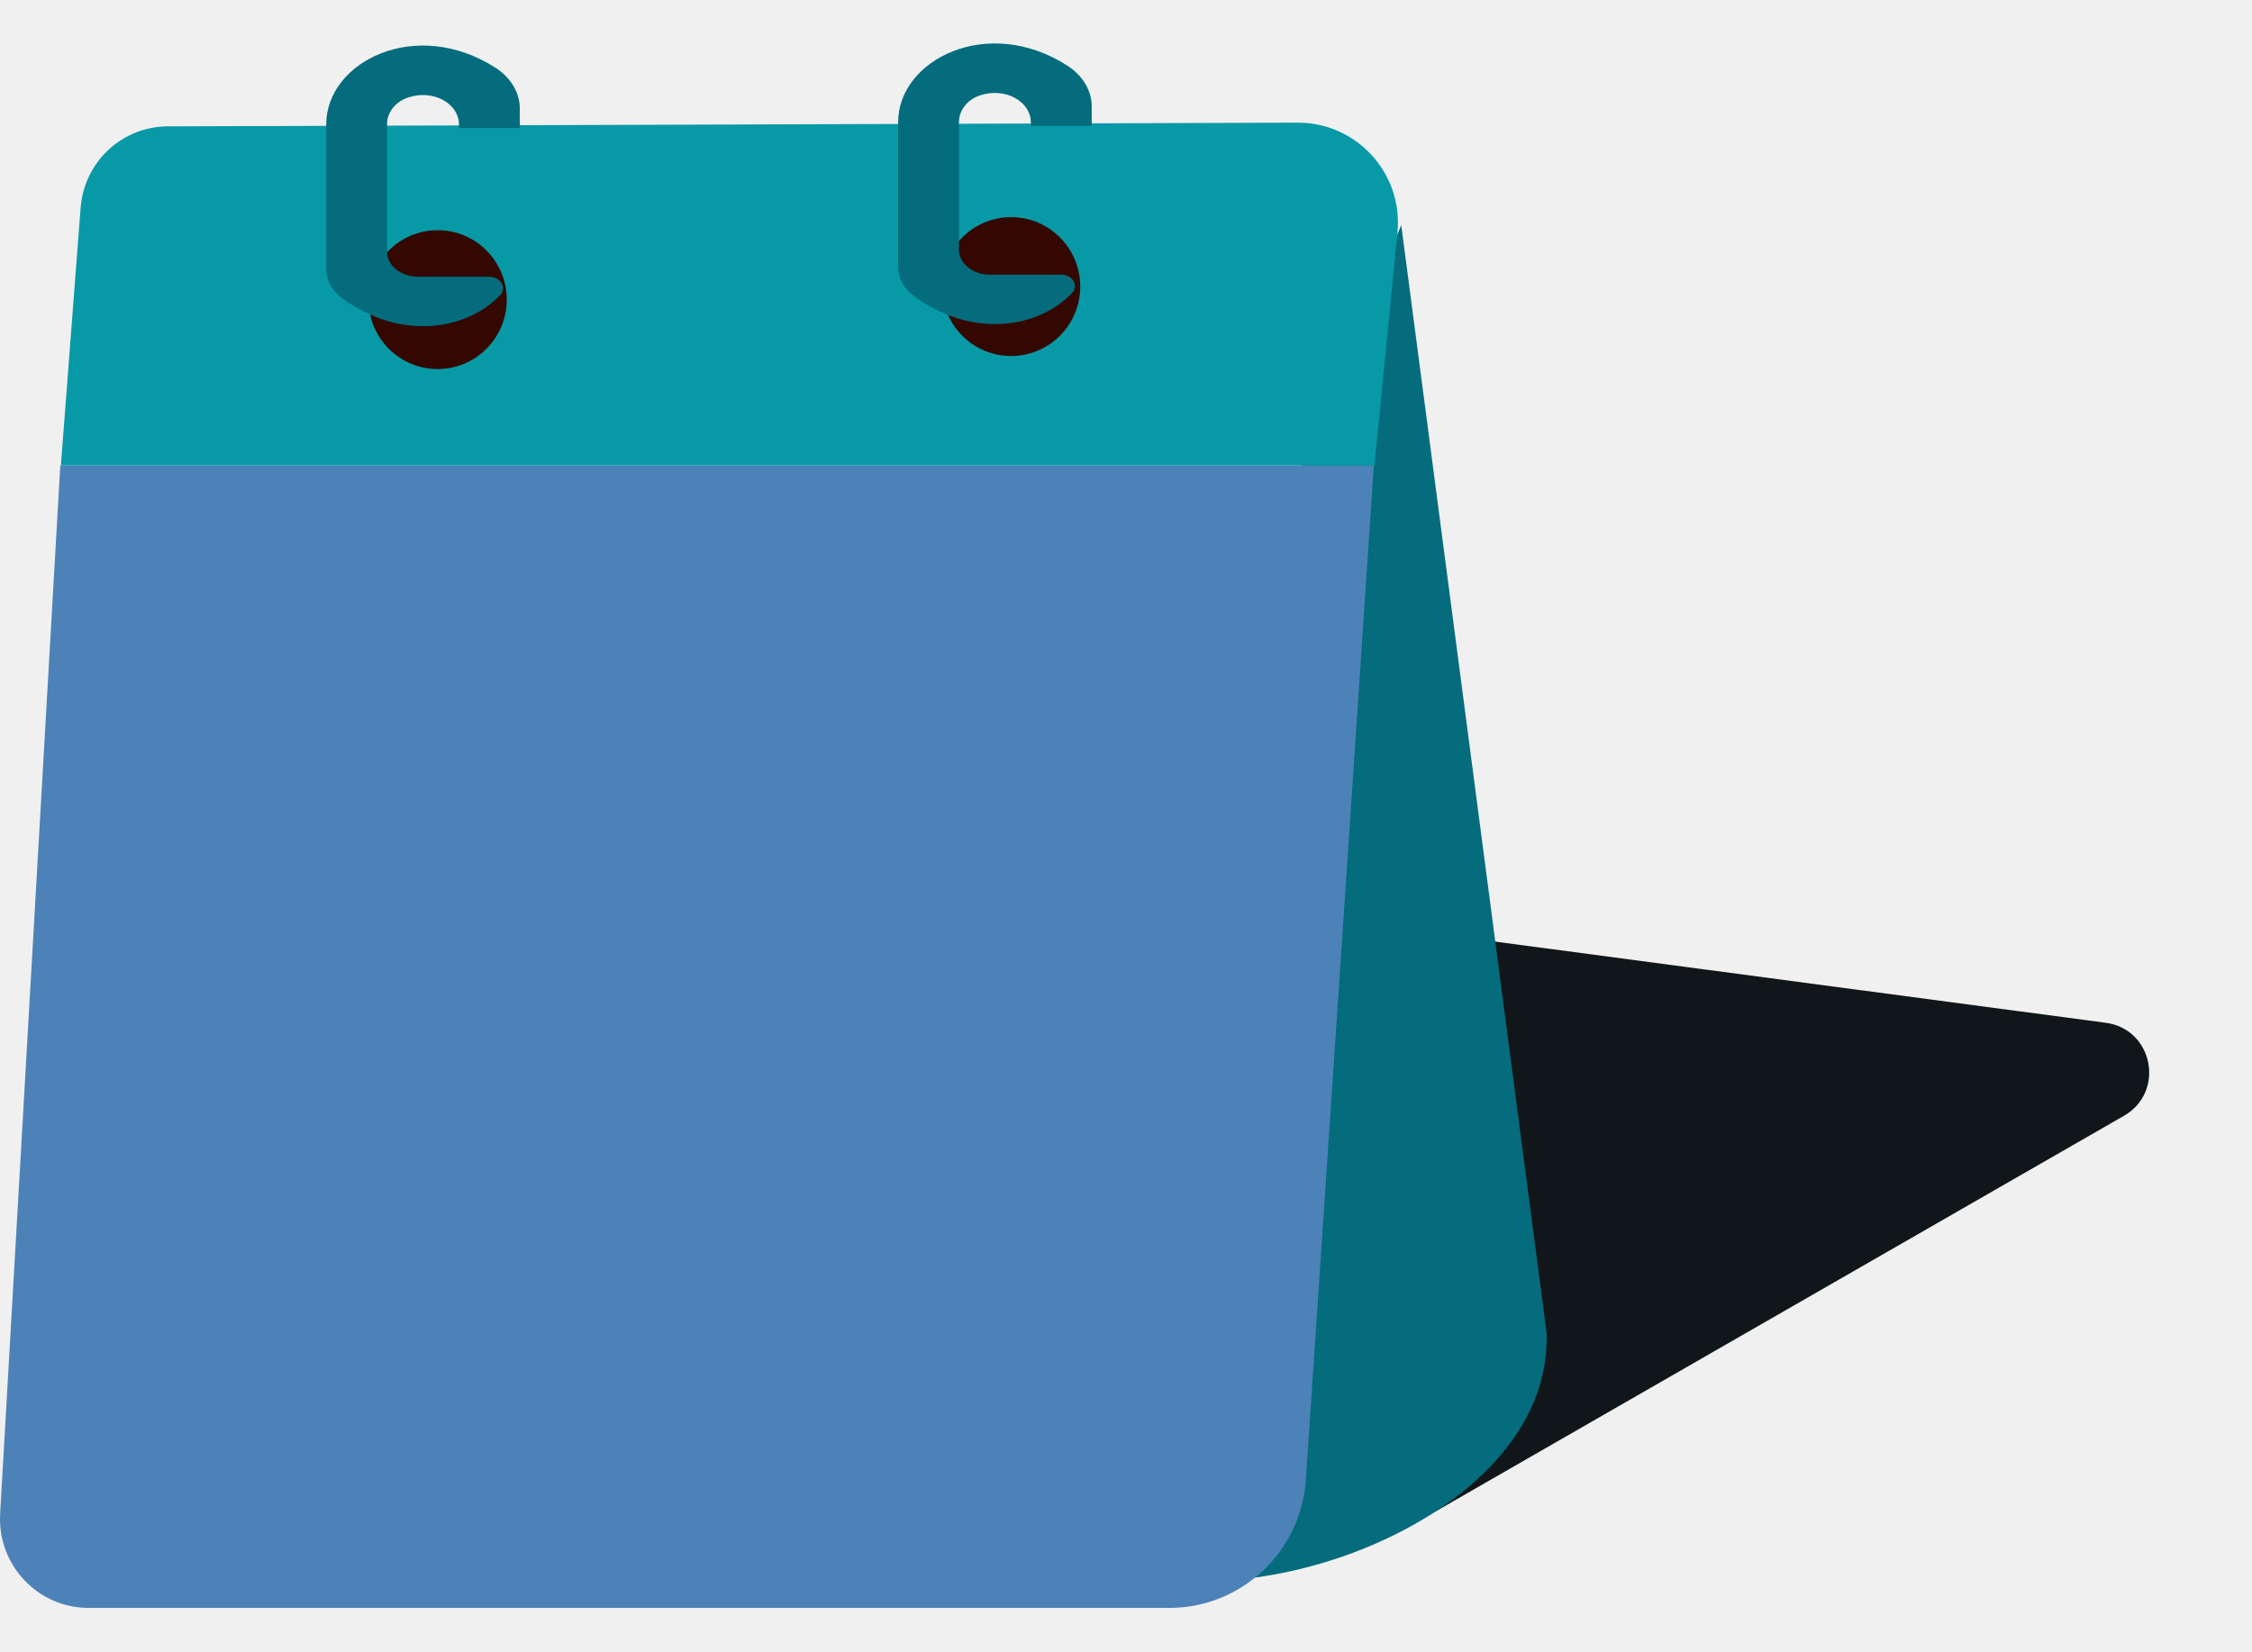
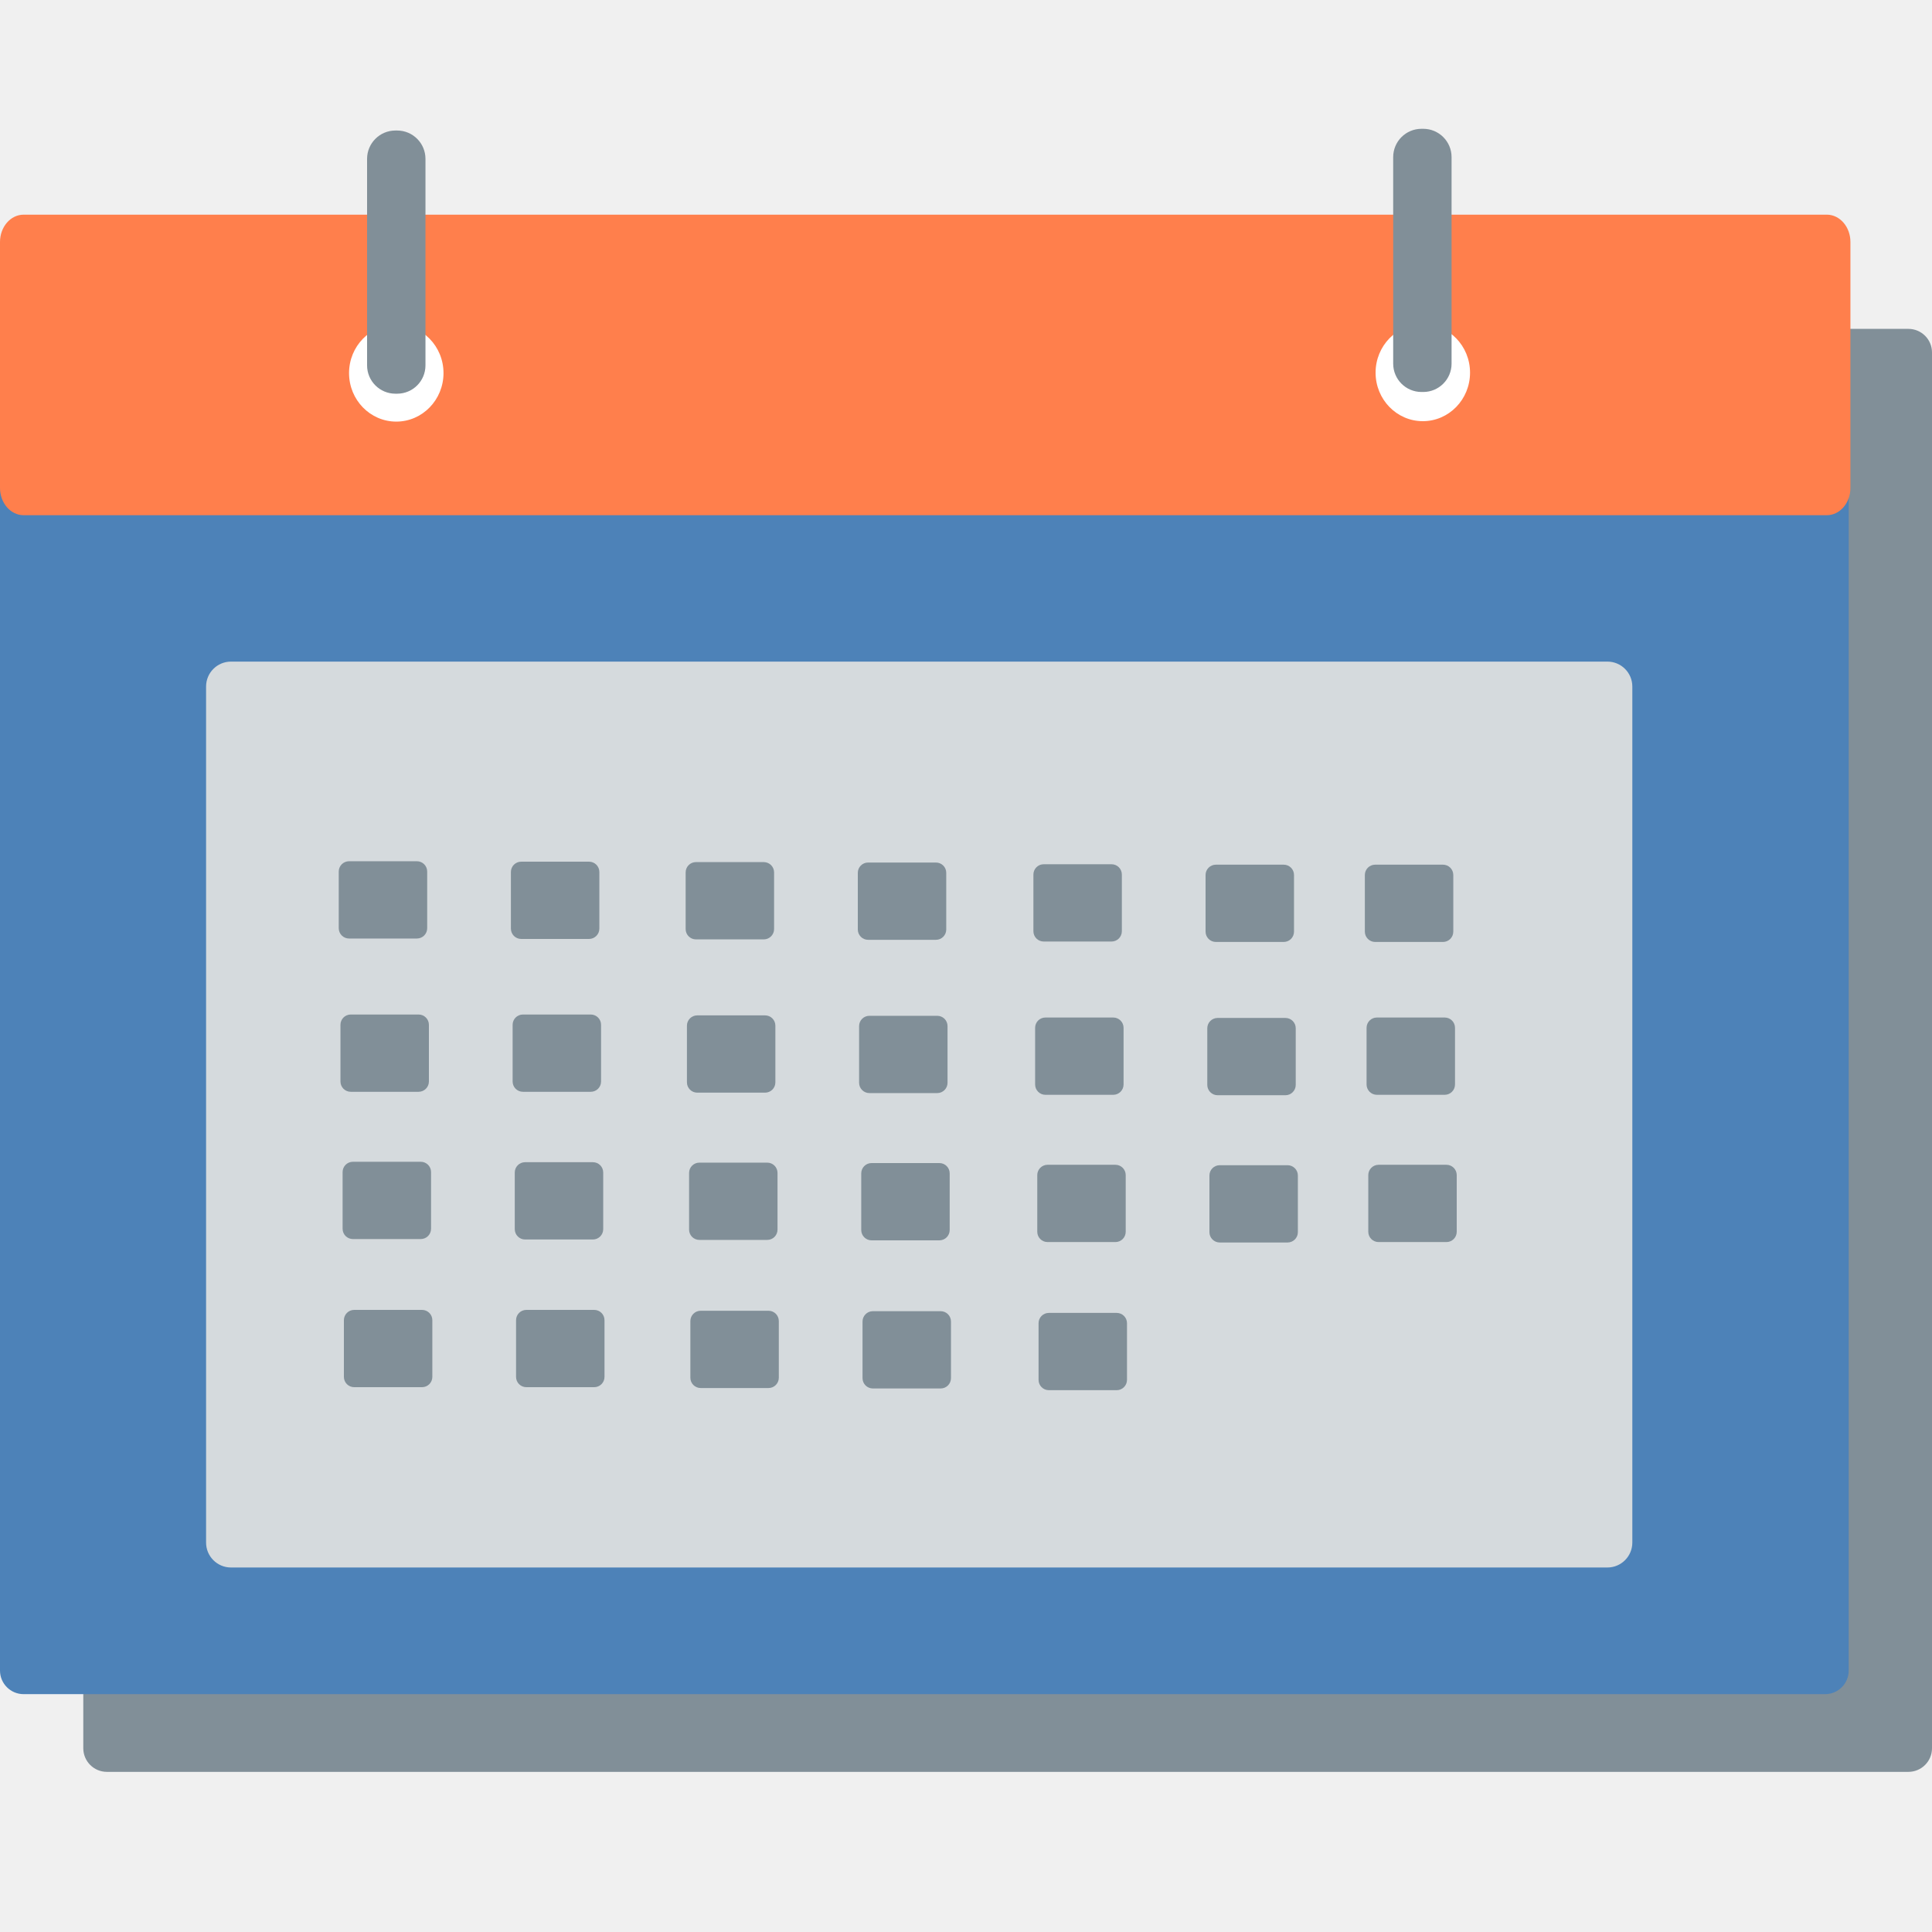
- <svg xmlns="http://www.w3.org/2000/svg" width="45" height="33" viewBox="0 0 45 33" fill="none">
-   <path d="M28.334 30.405L42.443 22.296C43.272 21.819 43.024 20.563 42.077 20.438L13.367 16.621L21.641 28.851C23.126 31.045 26.041 31.722 28.334 30.404V30.405Z" fill="#101619" />
-   <path d="M28 4.498L30.903 26.617C31.033 29.779 26.551 31.867 23.414 31.571L17.044 30.971L28 4.498Z" fill="#046C7C" />
-   <path d="M1.205 9.3L0.003 30.249C-0.056 31.27 0.752 32.131 1.771 32.131H23.366C24.805 32.131 25.998 31.01 26.094 29.567L27.453 9.3H1.205Z" fill="#4D82B8" />
-   <path d="M1.611 4.149L1.217 9.3H27.465L27.924 4.647C28.041 3.468 27.112 2.447 25.928 2.451L3.352 2.525C2.439 2.528 1.682 3.235 1.612 4.149H1.611Z" fill="#0899A7" />
-   <path d="M8.745 7.375C9.508 7.375 10.126 6.754 10.126 5.987C10.126 5.221 9.508 4.6 8.745 4.6C7.982 4.6 7.364 5.221 7.364 5.987C7.364 6.754 7.982 7.375 8.745 7.375Z" fill="#340800" />
-   <path d="M20.204 7.114C20.967 7.114 21.586 6.493 21.586 5.727C21.586 4.96 20.967 4.339 20.204 4.339C19.442 4.339 18.823 4.96 18.823 5.727C18.823 6.493 19.442 7.114 20.204 7.114Z" fill="#340800" />
-   <path d="M8.452 5.53H8.351C8.01 5.53 7.734 5.306 7.734 5.029V2.48C7.734 2.249 7.898 2.031 8.162 1.946C8.678 1.779 9.171 2.084 9.171 2.482V2.557H10.387V2.169C10.387 1.852 10.208 1.552 9.902 1.355C8.305 0.328 6.519 1.238 6.519 2.482V5.38C6.519 5.601 6.635 5.812 6.837 5.96C8.026 6.83 9.342 6.584 9.995 5.898C10.138 5.748 10.003 5.53 9.77 5.53H8.454H8.452Z" fill="#046C7C" />
-   <path d="M19.88 5.488H19.778C19.438 5.488 19.162 5.264 19.162 4.987V2.438C19.162 2.207 19.326 1.989 19.59 1.904C20.106 1.737 20.598 2.042 20.598 2.44V2.515H21.815V2.127C21.815 1.81 21.636 1.51 21.33 1.313C19.732 0.286 17.947 1.196 17.947 2.44V5.338C17.947 5.559 18.062 5.77 18.265 5.918C19.454 6.788 20.77 6.542 21.423 5.856C21.565 5.706 21.43 5.488 21.198 5.488H19.881H19.88Z" fill="#046C7C" />
+ <svg xmlns="http://www.w3.org/2000/svg" width="45" height="45" viewBox="0 0 45 45" fill="none">
+   <path d="M44.45 7.66H2.49C2.186 7.66 1.94 7.906 1.94 8.21V40.72C1.94 41.024 2.186 41.27 2.49 41.27H44.45C44.754 41.27 45 41.024 45 40.72V8.21C45 7.906 44.754 7.66 44.45 7.66Z" fill="#818F98" />
+   <path d="M42.51 5.85H0.55C0.246 5.85 0 6.096 0 6.4V38.91C0 39.214 0.246 39.46 0.55 39.46H42.51C42.814 39.46 43.06 39.214 43.06 38.91V6.4C43.06 6.096 42.814 5.85 42.51 5.85Z" fill="#4D82B8" />
+   <path d="M42.55 5H0.551C0.246 5 0 5.285 0 5.637V11.363C0 11.715 0.246 12 0.551 12H42.55C42.854 12 43.1 11.715 43.1 11.363V5.637C43.1 5.285 42.854 5 42.55 5Z" fill="#FF7F4C" />
+   <path d="M9.23 9.82C9.837 9.82 10.33 9.314 10.33 8.69C10.33 8.066 9.837 7.56 9.23 7.56C8.622 7.56 8.13 8.066 8.13 8.69C8.13 9.314 8.622 9.82 9.23 9.82Z" fill="white" />
+   <path d="M33.14 9.81C33.748 9.81 34.24 9.304 34.24 8.68C34.24 8.056 33.748 7.55 33.14 7.55C32.532 7.55 32.04 8.056 32.04 8.68C32.04 9.304 32.532 9.81 33.14 9.81Z" fill="white" />
+   <path d="M9.25 3.04H9.21C8.846 3.04 8.55 3.336 8.55 3.7V8.51C8.55 8.875 8.846 9.17 9.21 9.17H9.25C9.615 9.17 9.91 8.875 9.91 8.51V3.7C9.91 3.336 9.615 3.04 9.25 3.04Z" fill="#818F98" />
+   <path d="M33.15 3H33.11C32.745 3 32.45 3.295 32.45 3.66V8.47C32.45 8.835 32.745 9.13 33.11 9.13H33.15C33.514 9.13 33.81 8.835 33.81 8.47V3.66C33.81 3.295 33.514 3 33.15 3Z" fill="#818F98" />
+   <path d="M37.44 15.41H5.38C5.06 15.41 4.8 15.67 4.8 15.99V35.93C4.8 36.25 5.06 36.51 5.38 36.51H37.44C37.76 36.51 38.02 36.25 38.02 35.93V15.99C38.02 15.67 37.76 15.41 37.44 15.41Z" fill="#D5DADD" />
+   <path d="M9.71 20.06H8.13C7.998 20.06 7.89 20.167 7.89 20.3V21.62C7.89 21.753 7.998 21.86 8.13 21.86H9.71C9.843 21.86 9.95 21.753 9.95 21.62V20.3C9.95 20.167 9.843 20.06 9.71 20.06Z" fill="#818F98" />
+   <path d="M13.72 20.07H12.14C12.007 20.07 11.9 20.177 11.9 20.31V21.63C11.9 21.762 12.007 21.87 12.14 21.87H13.72C13.852 21.87 13.96 21.762 13.96 21.63V20.31C13.96 20.177 13.852 20.07 13.72 20.07Z" fill="#818F98" />
+   <path d="M17.79 20.08H16.21C16.077 20.08 15.97 20.187 15.97 20.32V21.64C15.97 21.772 16.077 21.88 16.21 21.88H17.79C17.922 21.88 18.03 21.772 18.03 21.64V20.32C18.03 20.187 17.922 20.08 17.79 20.08Z" fill="#818F98" />
+   <path d="M21.8 20.09H20.22C20.087 20.09 19.98 20.197 19.98 20.33V21.65C19.98 21.782 20.087 21.89 20.22 21.89H21.8C21.933 21.89 22.04 21.782 22.04 21.65V20.33C22.04 20.197 21.933 20.09 21.8 20.09Z" fill="#818F98" />
+   <path d="M25.89 20.13H24.31C24.177 20.13 24.07 20.237 24.07 20.37V21.69C24.07 21.823 24.177 21.93 24.31 21.93H25.89C26.023 21.93 26.13 21.823 26.13 21.69V20.37C26.13 20.237 26.023 20.13 25.89 20.13Z" fill="#818F98" />
+   <path d="M29.9 20.14H28.32C28.188 20.14 28.08 20.247 28.08 20.38V21.7C28.08 21.832 28.188 21.94 28.32 21.94H29.9C30.033 21.94 30.14 21.832 30.14 21.7V20.38C30.14 20.247 30.033 20.14 29.9 20.14Z" fill="#818F98" />
+   <path d="M33.61 20.14H32.03C31.898 20.14 31.79 20.247 31.79 20.38V21.7C31.79 21.832 31.898 21.94 32.03 21.94H33.61C33.743 21.94 33.85 21.832 33.85 21.7V20.38C33.85 20.247 33.743 20.14 33.61 20.14Z" fill="#818F98" />
+   <path d="M9.75 23.63H8.17C8.037 23.63 7.93 23.737 7.93 23.87V25.19C7.93 25.323 8.037 25.43 8.17 25.43H9.75C9.882 25.43 9.99 25.323 9.99 25.19V23.87C9.99 23.737 9.882 23.63 9.75 23.63Z" fill="#818F98" />
+   <path d="M13.76 23.63H12.18C12.047 23.63 11.94 23.737 11.94 23.87V25.19C11.94 25.323 12.047 25.43 12.18 25.43H13.76C13.893 25.43 14 25.323 14 25.19V23.87C14 23.737 13.893 23.63 13.76 23.63Z" fill="#818F98" />
+   <path d="M17.82 23.65H16.24C16.108 23.65 16 23.757 16 23.89V25.21C16 25.343 16.108 25.45 16.24 25.45H17.82C17.953 25.45 18.06 25.343 18.06 25.21V23.89C18.06 23.757 17.953 23.65 17.82 23.65Z" fill="#818F98" />
+   <path d="M21.83 23.66H20.25C20.117 23.66 20.01 23.767 20.01 23.9V25.22C20.01 25.352 20.117 25.46 20.25 25.46H21.83C21.963 25.46 22.07 25.352 22.07 25.22V23.9C22.07 23.767 21.963 23.66 21.83 23.66Z" fill="#818F98" />
+   <path d="M25.93 23.7H24.35C24.217 23.7 24.11 23.807 24.11 23.94V25.26C24.11 25.392 24.217 25.5 24.35 25.5H25.93C26.062 25.5 26.17 25.392 26.17 25.26V23.94C26.17 23.807 26.062 23.7 25.93 23.7Z" fill="#818F98" />
+   <path d="M29.94 23.71H28.36C28.228 23.71 28.12 23.817 28.12 23.95V25.27C28.12 25.402 28.228 25.51 28.36 25.51H29.94C30.073 25.51 30.18 25.402 30.18 25.27V23.95C30.18 23.817 30.073 23.71 29.94 23.71Z" fill="#818F98" />
+   <path d="M33.65 23.7H32.07C31.938 23.7 31.83 23.807 31.83 23.94V25.26C31.83 25.392 31.938 25.5 32.07 25.5H33.65C33.783 25.5 33.89 25.392 33.89 25.26V23.94C33.89 23.807 33.783 23.7 33.65 23.7Z" fill="#818F98" />
+   <path d="M9.8 27.06H8.22C8.087 27.06 7.98 27.167 7.98 27.3V28.62C7.98 28.753 8.087 28.86 8.22 28.86H9.8C9.933 28.86 10.04 28.753 10.04 28.62V27.3C10.04 27.167 9.933 27.06 9.8 27.06Z" fill="#818F98" />
+   <path d="M13.81 27.07H12.23C12.097 27.07 11.99 27.177 11.99 27.31V28.63C11.99 28.762 12.097 28.87 12.23 28.87H13.81C13.943 28.87 14.05 28.762 14.05 28.63V27.31C14.05 27.177 13.943 27.07 13.81 27.07Z" fill="#818F98" />
+   <path d="M17.87 27.08H16.29C16.157 27.08 16.05 27.187 16.05 27.32V28.64C16.05 28.773 16.157 28.88 16.29 28.88H17.87C18.003 28.88 18.11 28.773 18.11 28.64V27.32C18.11 27.187 18.003 27.08 17.87 27.08Z" fill="#818F98" />
+   <path d="M21.88 27.09H20.3C20.168 27.09 20.06 27.197 20.06 27.33V28.65C20.06 28.782 20.168 28.89 20.3 28.89H21.88C22.013 28.89 22.12 28.782 22.12 28.65V27.33C22.12 27.197 22.013 27.09 21.88 27.09Z" fill="#818F98" />
+   <path d="M25.98 27.13H24.4C24.267 27.13 24.16 27.238 24.16 27.37V28.69C24.16 28.823 24.267 28.93 24.4 28.93H25.98C26.113 28.93 26.22 28.823 26.22 28.69V27.37C26.22 27.238 26.113 27.13 25.98 27.13Z" fill="#818F98" />
+   <path d="M29.99 27.14H28.41C28.277 27.14 28.17 27.247 28.17 27.38V28.7C28.17 28.832 28.277 28.94 28.41 28.94H29.99C30.122 28.94 30.23 28.832 30.23 28.7V27.38C30.23 27.247 30.122 27.14 29.99 27.14Z" fill="#818F98" />
+   <path d="M33.69 27.13H32.11C31.978 27.13 31.87 27.238 31.87 27.37V28.69C31.87 28.823 31.978 28.93 32.11 28.93H33.69C33.823 28.93 33.93 28.823 33.93 28.69V27.37C33.93 27.238 33.823 27.13 33.69 27.13Z" fill="#818F98" />
+   <path d="M9.83 30.51H8.25C8.117 30.51 8.01 30.617 8.01 30.75V32.07C8.01 32.203 8.117 32.31 8.25 32.31H9.83C9.963 32.31 10.07 32.203 10.07 32.07V30.75C10.07 30.617 9.963 30.51 9.83 30.51Z" fill="#818F98" />
+   <path d="M13.84 30.51H12.26C12.127 30.51 12.02 30.617 12.02 30.75V32.07C12.02 32.203 12.127 32.31 12.26 32.31H13.84C13.973 32.31 14.08 32.203 14.08 32.07V30.75C14.08 30.617 13.973 30.51 13.84 30.51Z" fill="#818F98" />
+   <path d="M17.9 30.53H16.32C16.188 30.53 16.08 30.637 16.08 30.77V32.09C16.08 32.223 16.188 32.33 16.32 32.33H17.9C18.033 32.33 18.14 32.223 18.14 32.09V30.77C18.14 30.637 18.033 30.53 17.9 30.53Z" fill="#818F98" />
+   <path d="M21.91 30.54H20.33C20.198 30.54 20.09 30.648 20.09 30.78V32.1C20.09 32.233 20.198 32.34 20.33 32.34H21.91C22.043 32.34 22.15 32.233 22.15 32.1V30.78C22.15 30.648 22.043 30.54 21.91 30.54Z" fill="#818F98" />
+   <path d="M26.01 30.58H24.43C24.297 30.58 24.19 30.687 24.19 30.82V32.14C24.19 32.272 24.297 32.38 24.43 32.38H26.01C26.142 32.38 26.25 32.272 26.25 32.14V30.82C26.25 30.687 26.142 30.58 26.01 30.58Z" fill="#818F98" />
</svg>
